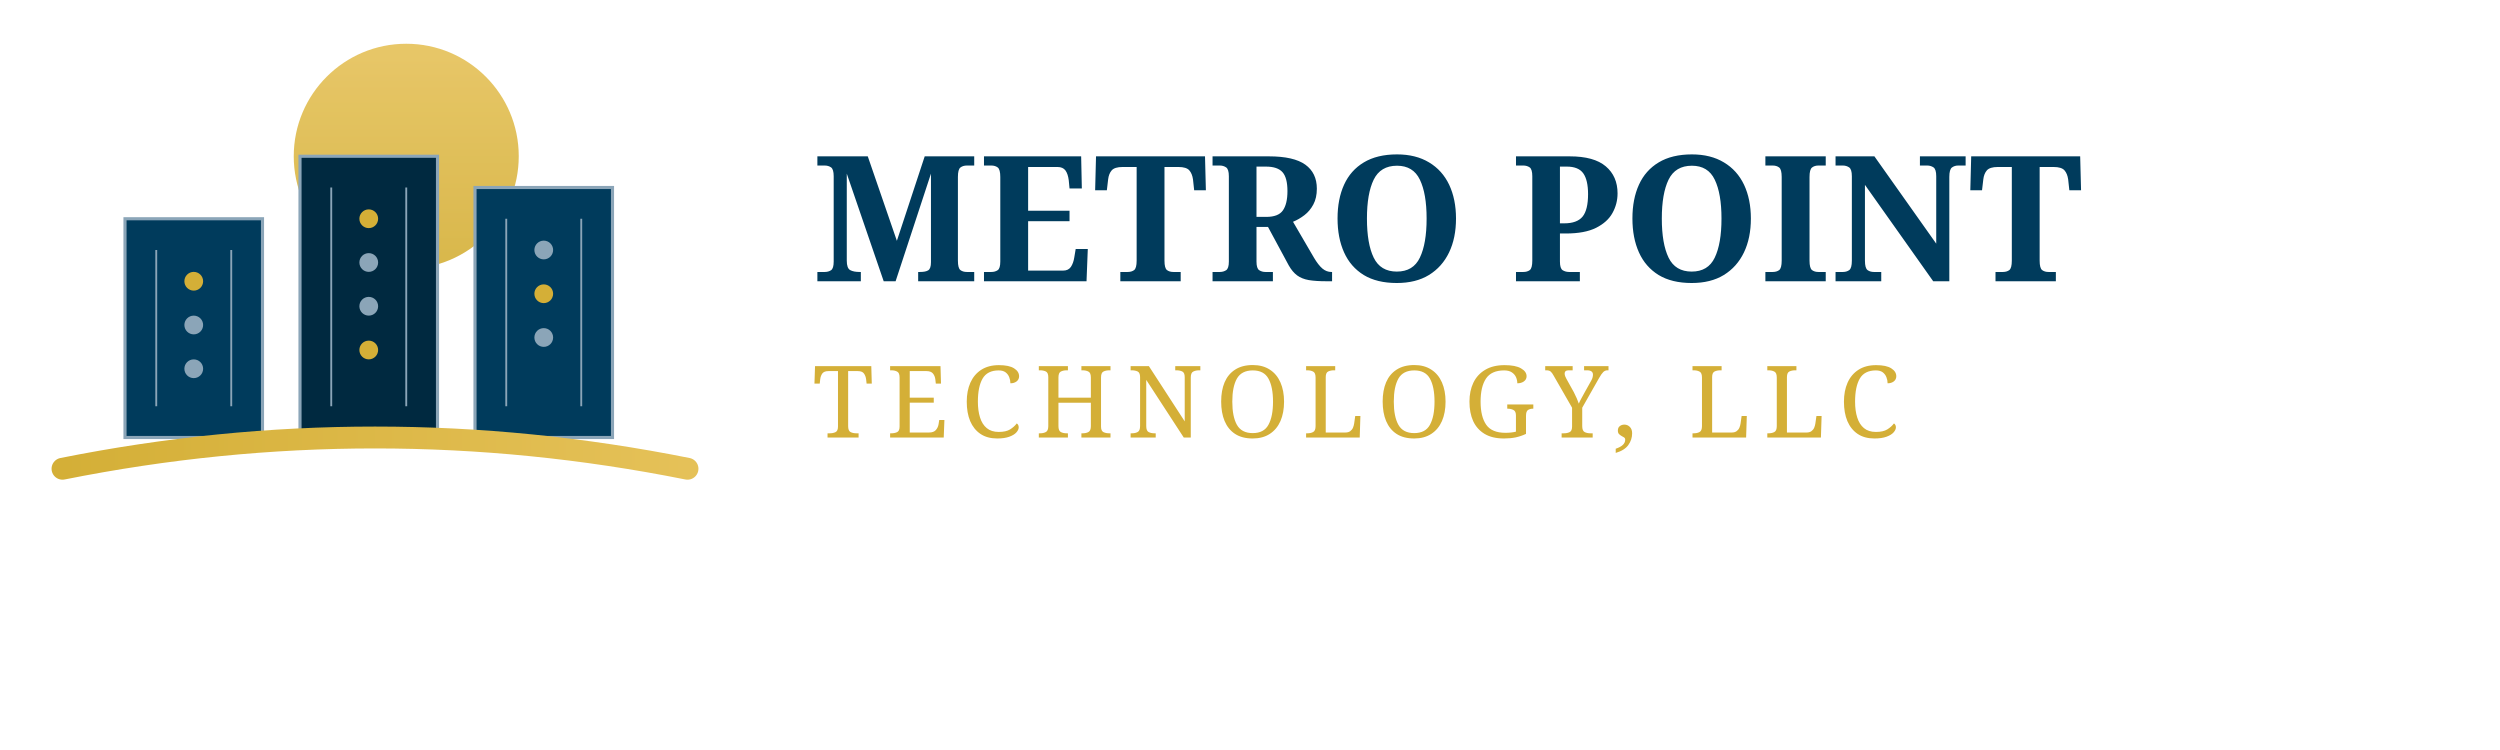
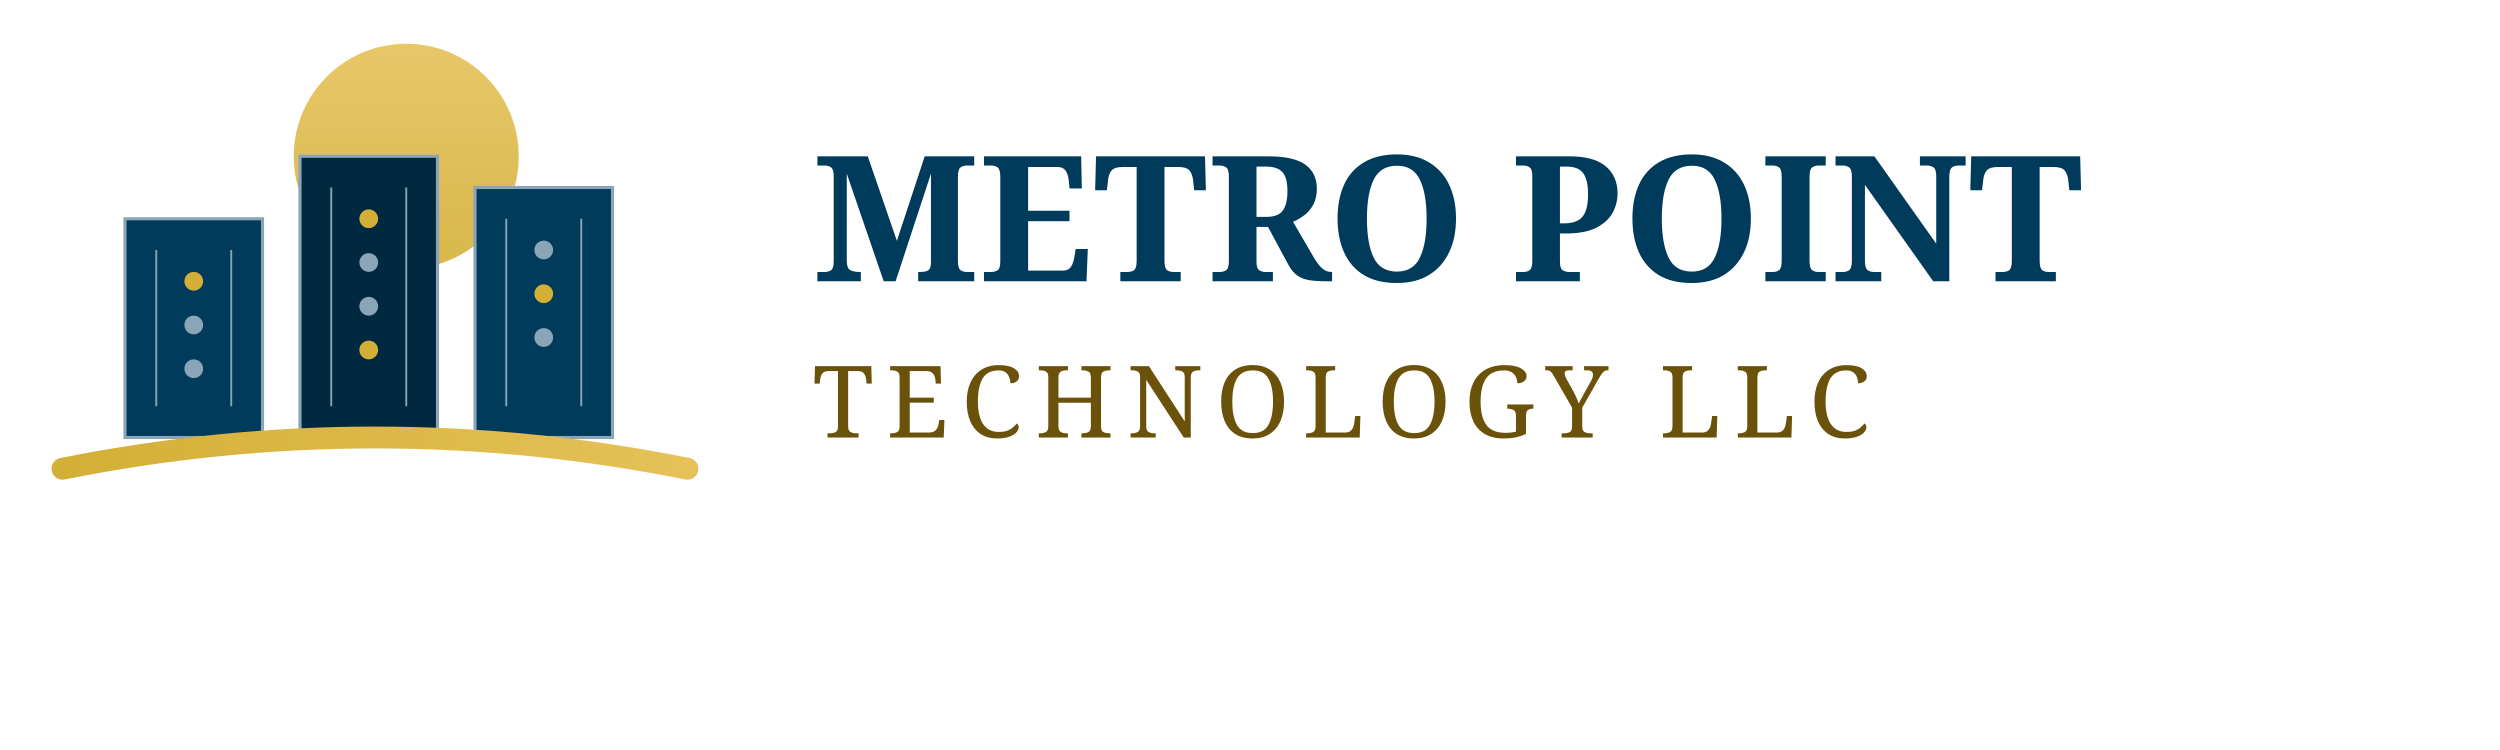
<svg xmlns="http://www.w3.org/2000/svg" viewBox="0 0 400 120" width="400" height="120">
  <defs>
    <linearGradient id="sunGradient" x1="0%" y1="0%" x2="0%" y2="100%">
      <stop offset="0%" style="stop-color:#E5C158;stop-opacity:1" />
      <stop offset="100%" style="stop-color:#D4AF37;stop-opacity:1" />
    </linearGradient>
    <linearGradient id="swooshGradient" x1="0%" y1="0%" x2="100%" y2="0%">
      <stop offset="0%" style="stop-color:#D4AF37;stop-opacity:1" />
      <stop offset="100%" style="stop-color:#E5C158;stop-opacity:1" />
    </linearGradient>
  </defs>
  <circle cx="65" cy="25" r="18" fill="url(#sunGradient)" opacity="0.9" />
  <g>
    <rect x="20" y="35" width="22" height="35" fill="#003B5C" stroke="#8BA5B8" stroke-width="0.5" />
    <line x1="25" y1="40" x2="25" y2="65" stroke="#8BA5B8" stroke-width="0.3" />
    <line x1="37" y1="40" x2="37" y2="65" stroke="#8BA5B8" stroke-width="0.3" />
    <circle cx="31" cy="45" r="1.5" fill="#D4AF37" />
    <circle cx="31" cy="52" r="1.5" fill="#8BA5B8" />
    <circle cx="31" cy="59" r="1.5" fill="#8BA5B8" />
  </g>
  <g>
    <rect x="48" y="25" width="22" height="45" fill="#002940" stroke="#8BA5B8" stroke-width="0.5" />
    <line x1="53" y1="30" x2="53" y2="65" stroke="#8BA5B8" stroke-width="0.3" />
    <line x1="65" y1="30" x2="65" y2="65" stroke="#8BA5B8" stroke-width="0.3" />
    <circle cx="59" cy="35" r="1.5" fill="#D4AF37" />
    <circle cx="59" cy="42" r="1.5" fill="#8BA5B8" />
    <circle cx="59" cy="49" r="1.5" fill="#8BA5B8" />
    <circle cx="59" cy="56" r="1.5" fill="#D4AF37" />
  </g>
  <g>
    <rect x="76" y="30" width="22" height="40" fill="#003B5C" stroke="#8BA5B8" stroke-width="0.5" />
    <line x1="81" y1="35" x2="81" y2="65" stroke="#8BA5B8" stroke-width="0.3" />
    <line x1="93" y1="35" x2="93" y2="65" stroke="#8BA5B8" stroke-width="0.3" />
    <circle cx="87" cy="40" r="1.5" fill="#8BA5B8" />
    <circle cx="87" cy="47" r="1.5" fill="#D4AF37" />
    <circle cx="87" cy="54" r="1.5" fill="#8BA5B8" />
  </g>
  <path d="M 10 75 Q 60 65, 110 75" fill="none" stroke="url(#swooshGradient)" stroke-width="3.5" stroke-linecap="round" />
  <text x="130" y="45" font-family="'Georgia', serif" font-size="28" font-weight="bold" fill="#003B5C">METRO POINT</text>
-   <text x="130" y="70" font-family="'Georgia', serif" font-size="16" font-weight="normal" fill="#D4AF37" letter-spacing="2">TECHNOLOGY, LLC</text>
+   <text x="130" y="70" font-family="'Georgia', serif" font-size="16" font-weight="normal" fill="#6B520A" letter-spacing="2">TECHNOLOGY LLC</text>
</svg>
